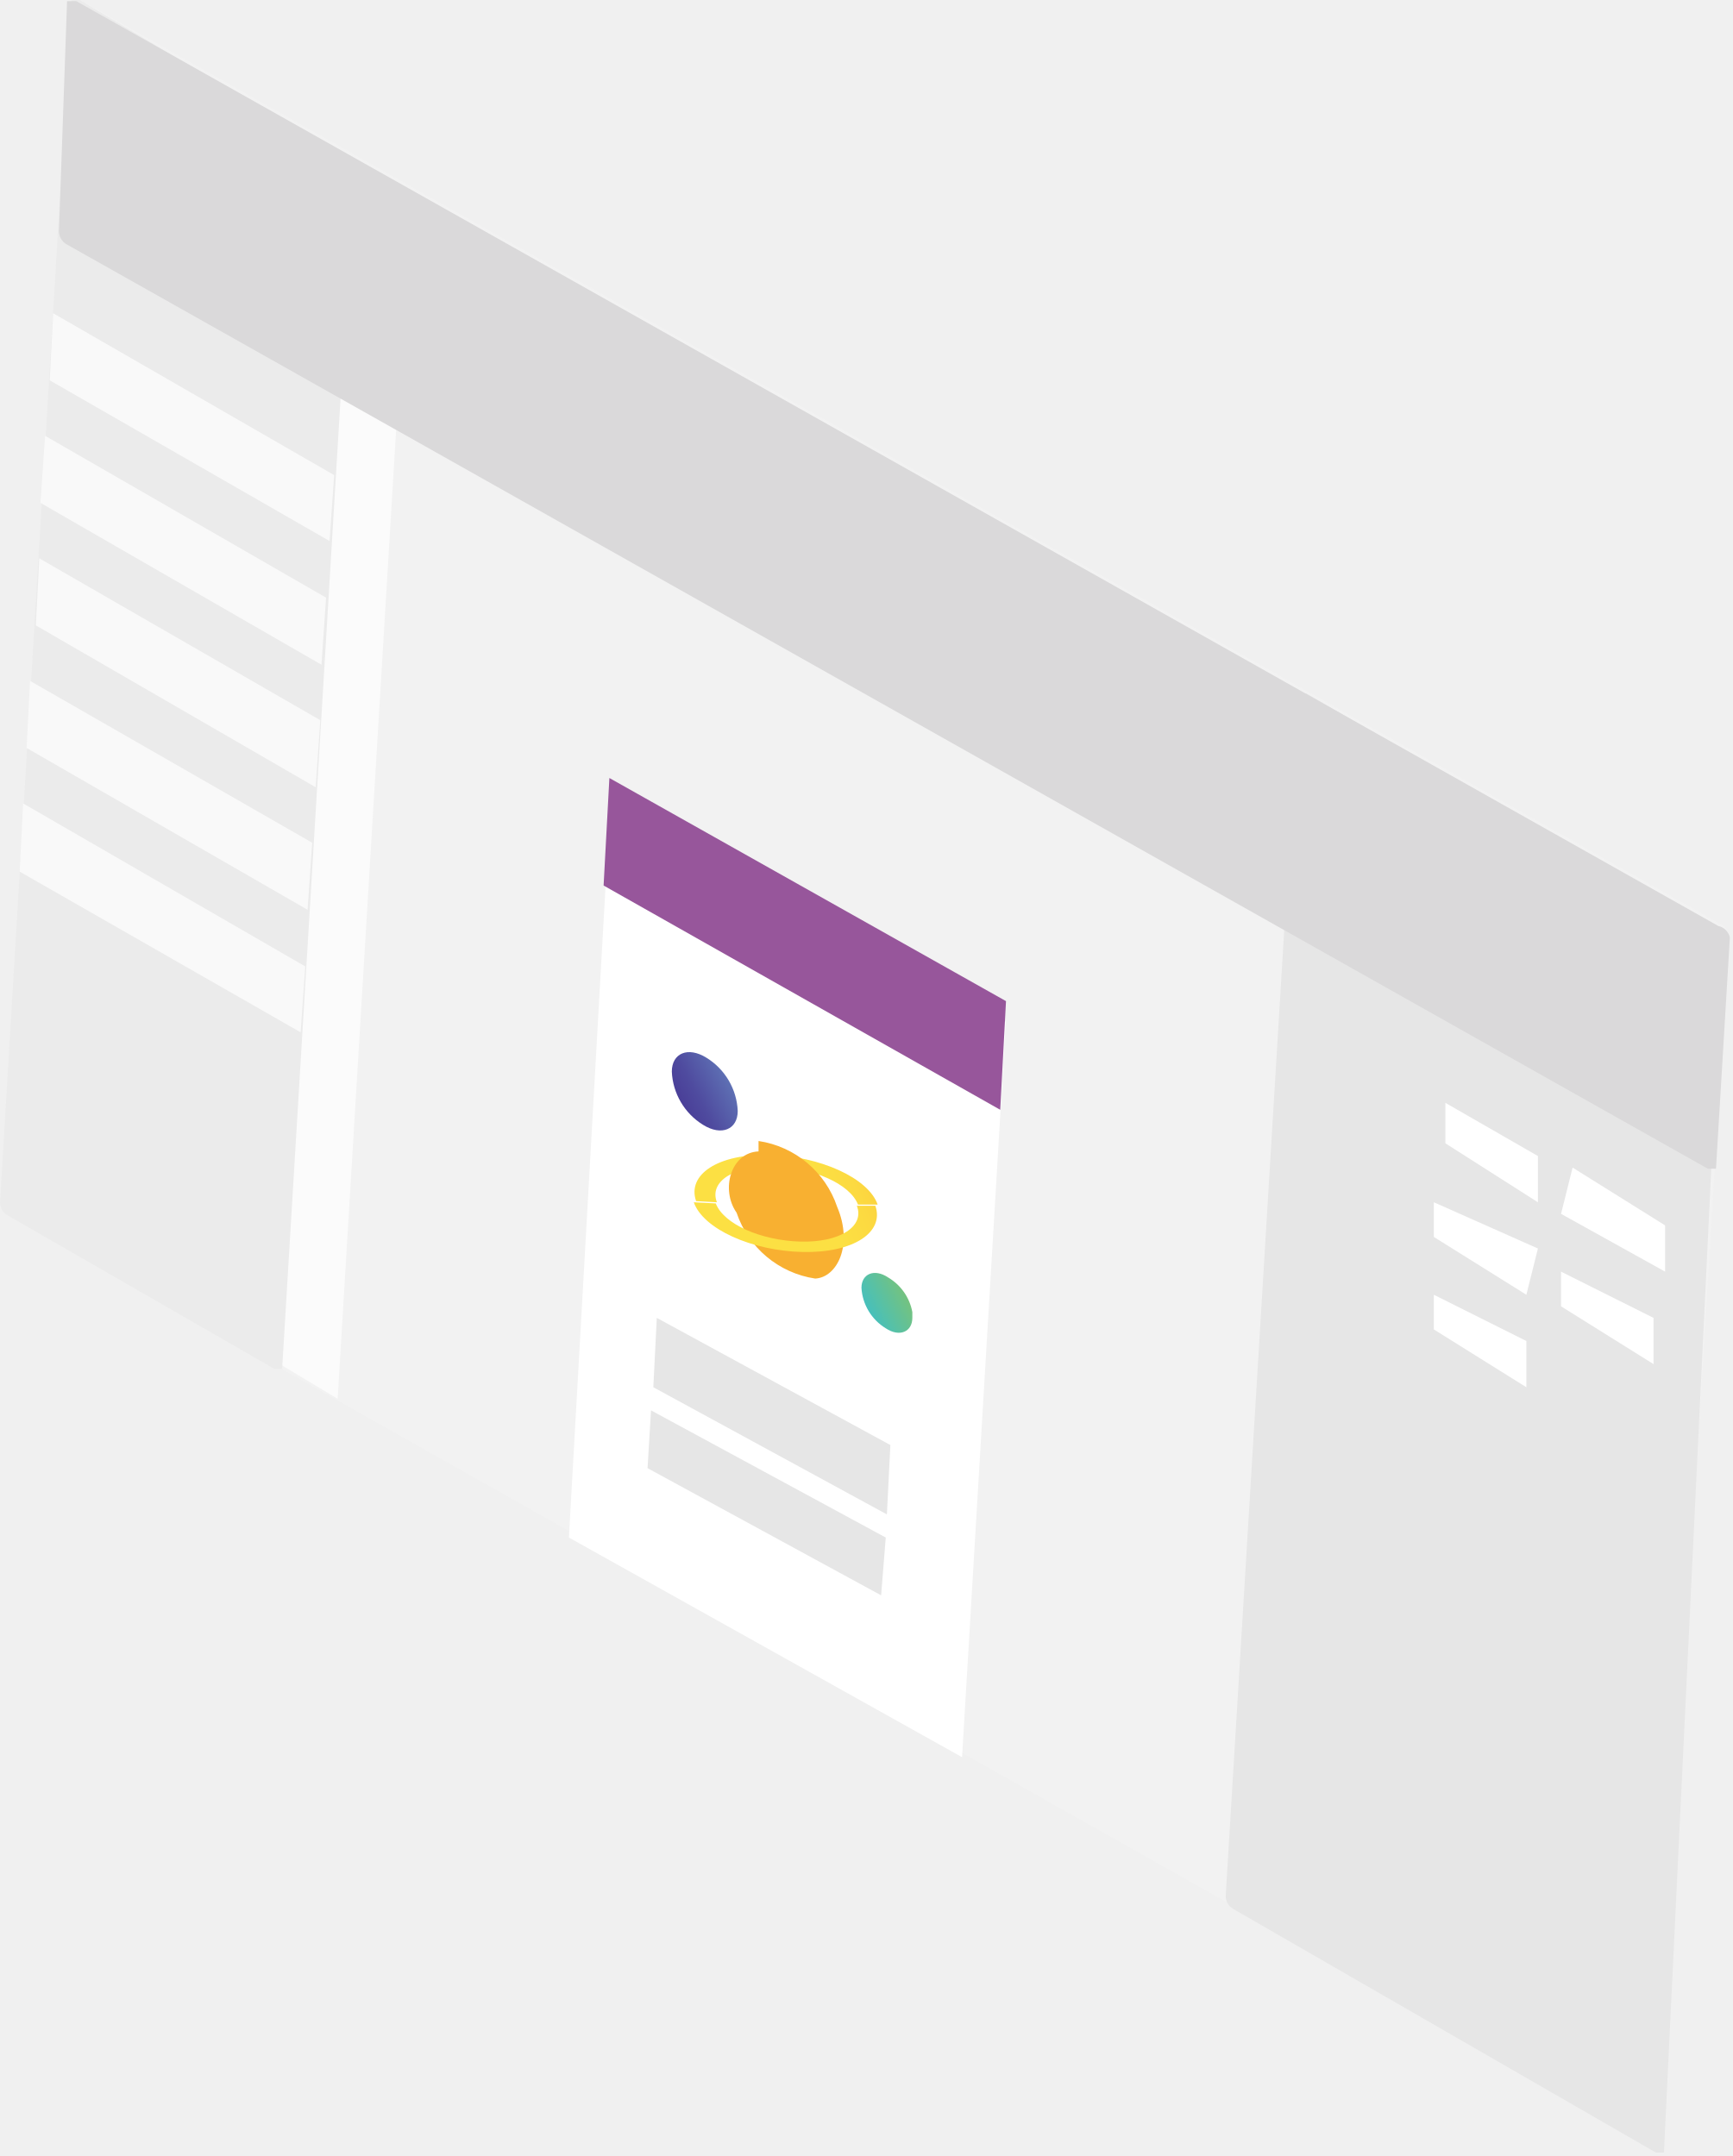
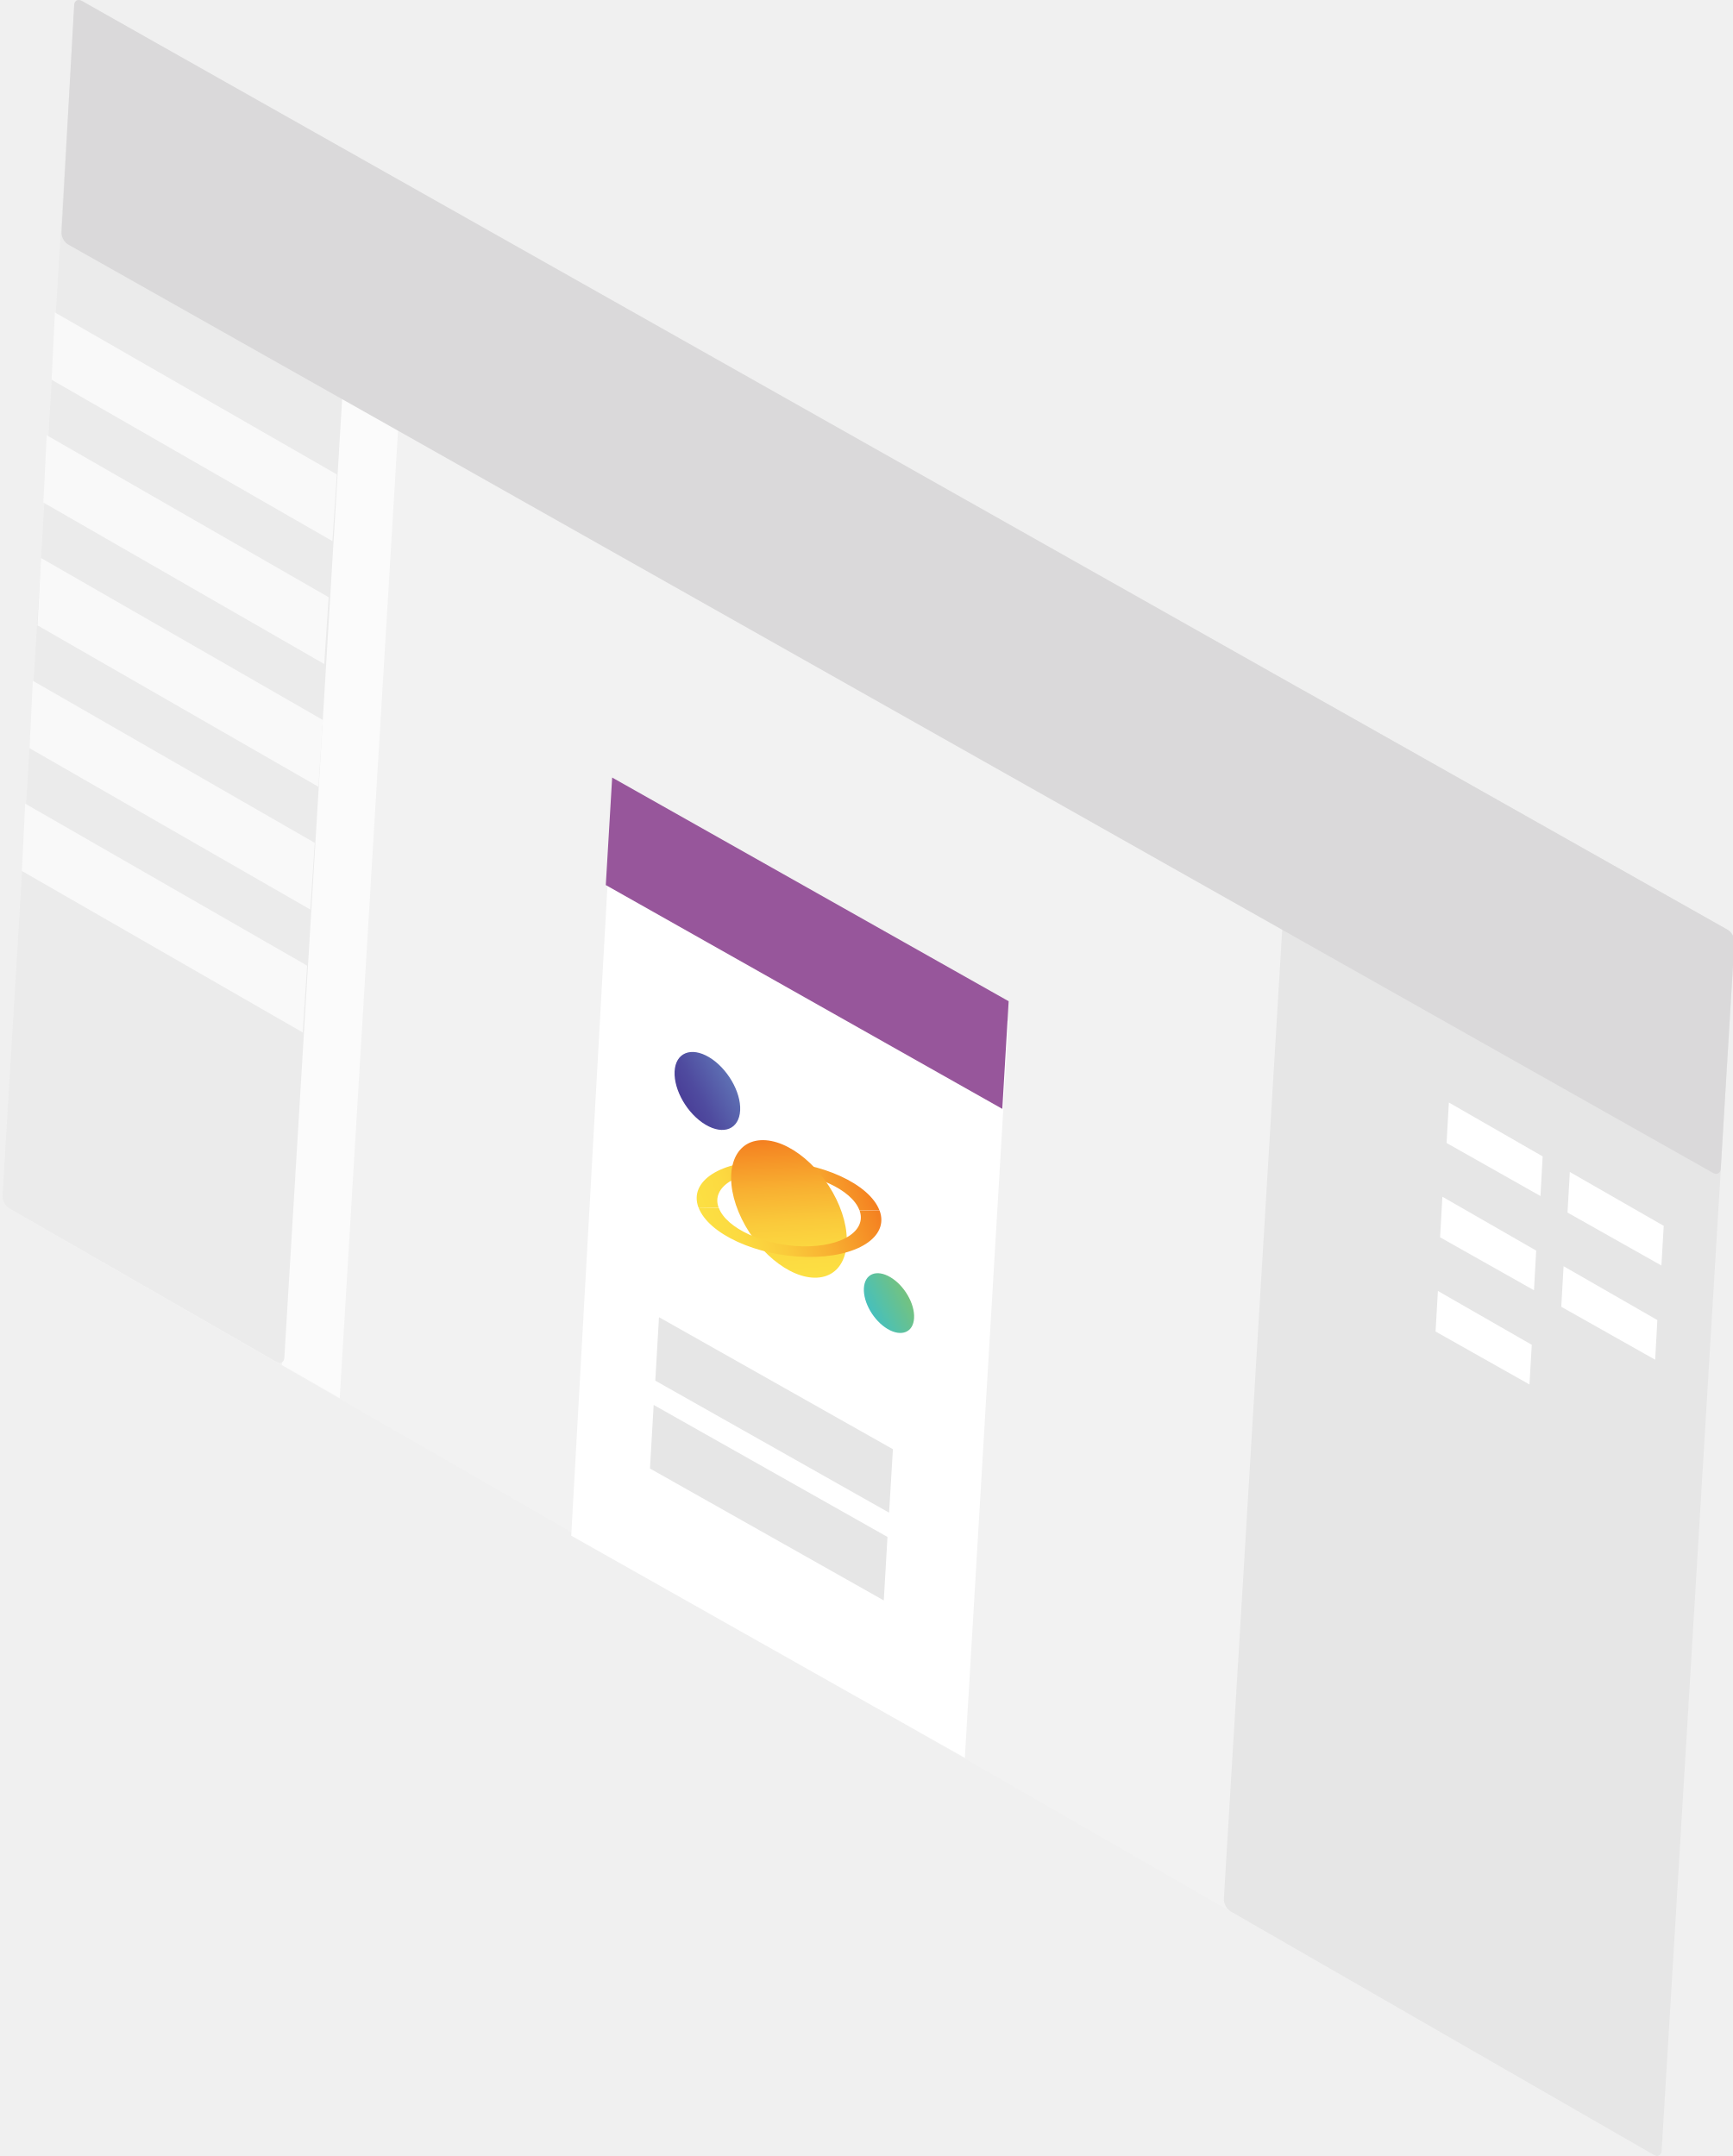
- <svg xmlns="http://www.w3.org/2000/svg" xmlns:xlink="http://www.w3.org/1999/xlink" viewBox="0 0 14.98 18.65">
-   <defs>
-     <style>.cls-1{fill:#f2f2f2;}.cls-2{fill:#fbfbfb;}.cls-3{fill:#ebebeb;}.cls-4{fill:#f9f9f9;}.cls-5{fill:#e6e6e6;}.cls-6{fill:#fff;}.cls-7{fill:#dad9da;}.cls-8{fill:#97569b;}.cls-9{fill:url(#linear-gradient);}.cls-10{fill:url(#d);}.cls-11{fill:url(#c);}.cls-12{fill:url(#b);}.cls-13{fill:url(#a);}</style>
-     <linearGradient id="linear-gradient" y2="169" gradientUnits="userSpaceOnUse" x2="-264" gradientTransform="matrix(.87 .01 .43 1.15 166 -181)" y1="169" x1="-266">
-       <stop stop-color="#fce043" offset="0" />
-       <stop stop-color="#fcda41" offset=".17" />
-       <stop stop-color="#faca3b" offset=".4" />
-       <stop stop-color="#f8af31" offset=".65" />
-       <stop stop-color="#f58a24" offset=".93" />
-       <stop stop-color="#f47f20" offset="1" />
+ <svg xmlns="http://www.w3.org/2000/svg" version="1.1" id="Layer_1" x="0px" y="0px" viewBox="0 0 14.98 18.65" style="enable-background:new 0 0 14.98 18.65;" xml:space="preserve">
+   <style type="text/css">
+ 	.st0{fill:#F2F2F2;}
+ 	.st1{fill:#FBFBFB;}
+ 	.st2{fill:#EBEBEB;}
+ 	.st3{fill:#F9F9F9;}
+ 	.st4{fill:#E6E6E6;}
+ 	.st5{fill:#FFFFFF;}
+ 	.st6{fill:#DAD9DA;}
+ 	.st7{fill:#97569B;}
+ 	.st8{fill:url(#SVGID_1_);}
+ 	.st9{fill:url(#SVGID_2_);}
+ 	.st10{fill:url(#SVGID_3_);}
+ 	.st11{fill:url(#SVGID_4_);}
+ 	.st12{fill:url(#SVGID_5_);}
+ </style>
+   <g>
+     <g>
+       <g>
+         <path class="st0" d="M0.078,10.454c-0.034-0.02-0.06-0.068-0.058-0.108L0.641,0.044     c0.002-0.04,0.033-0.056,0.067-0.036l14.232,8.035C14.975,8.062,15.001,8.11,14.999,8.15     l-0.63,10.455c-0.002,0.04-0.032,0.056-0.067,0.036L0.078,10.454z" />
+       </g>
+       <polygon class="st1" points="3.567,1.655 2.938,12.095 2.437,11.807 3.067,1.361   " />
+       <g>
+         <g>
+           <path class="st2" d="M0.71,0.006C0.675-0.014,0.645,0.002,0.643,0.042L0.021,10.344      c-0.002,0.04,0.024,0.088,0.058,0.108l2.313,1.329c0.034,0.02,0.064,0.004,0.067-0.036      L3.08,1.443c0.002-0.04-0.024-0.088-0.058-0.108L0.71,0.006z" />
+         </g>
+         <polygon class="st3" points="0.446,3.285 2.875,4.681 2.913,4.104 0.475,2.703    " />
+         <polygon class="st3" points="0.375,4.347 2.804,5.744 2.842,5.166 0.404,3.765    " />
+         <polygon class="st3" points="0.325,5.41 2.754,6.806 2.792,6.228 0.355,4.827    " />
+         <polygon class="st3" points="0.255,6.472 2.684,7.868 2.722,7.291 0.284,5.889    " />
+         <polygon class="st3" points="0.189,7.534 2.618,8.931 2.656,8.353 0.218,6.952    " />
+       </g>
+       <g>
+         <g>
+           <path class="st4" d="M11.278,5.975c-0.034-0.019-0.065-0.003-0.067,0.036l-0.627,10.415      c-0.002,0.04,0.024,0.088,0.058,0.108l3.661,2.107c0.034,0.02,0.064,0.004,0.067-0.036      l0.63-10.455c0.002-0.04-0.024-0.088-0.058-0.107L11.278,5.975z" />
+         </g>
+         <g>
+           <g>
+             <polygon class="st5" points="12.53,9.537 12.51,9.887 13.322,10.346 13.341,10.003      " />
+             <polygon class="st5" points="13.576,10.138 13.556,10.489 14.368,10.947 14.388,10.604      " />
+           </g>
+           <g>
+             <polygon class="st5" points="12.474,10.352 12.454,10.703 13.266,11.161 13.285,10.818      " />
+             <polygon class="st5" points="13.522,10.953 13.502,11.304 14.314,11.762 14.333,11.419      " />
+           </g>
+           <polygon class="st5" points="12.435,11.167 12.415,11.518 13.227,11.976 13.247,11.633     " />
+         </g>
+       </g>
+       <g>
+         <path class="st6" d="M0.532,2.009c-0.002,0.04,0.024,0.088,0.059,0.107l14.223,8.03     c0.034,0.019,0.065,0.003,0.067-0.036l0.118-1.96c0.002-0.04-0.024-0.088-0.058-0.107     L0.708,0.008c-0.034-0.019-0.065-0.003-0.067,0.036L0.532,2.009z" />
+       </g>
+       <g>
+         <polyline class="st5" points="8.723,8.833 5.296,6.899 4.94,13.284 8.344,15.206 8.723,8.812    " />
+         <polygon class="st7" points="5.239,7.656 8.668,9.592 8.723,8.661 5.294,6.726    " />
+       </g>
+     </g>
+     <g>
+       <linearGradient id="SVGID_1_" gradientUnits="userSpaceOnUse" x1="-244.553" y1="196.826" x2="-242.757" y2="196.826" gradientTransform="matrix(0.87157 0.01476 0.42838 1.15461 134.7944 -213.4089)">
+         <stop offset="0" style="stop-color:#FCE043" />
+         <stop offset="0.173" style="stop-color:#FCDA41" />
+         <stop offset="0.4" style="stop-color:#FACA3B" />
+         <stop offset="0.655" style="stop-color:#F8AF31" />
+         <stop offset="0.929" style="stop-color:#F58A24" />
+         <stop offset="1" style="stop-color:#F47F20" />
+       </linearGradient>
+       <path class="st8" d="M6.215,10.447c-0.066-0.178,0.153-0.318,0.489-0.312s0.662,0.155,0.728,0.333    l0.174,0.003c-0.085-0.229-0.504-0.421-0.937-0.428c-0.432-0.007-0.714,0.172-0.629,0.401    L6.215,10.447z" />
+       <linearGradient id="SVGID_2_" gradientUnits="userSpaceOnUse" x1="-533.391" y1="-437.454" x2="-532.361" y2="-437.454" gradientTransform="matrix(-0.47586 -1.15366 0.84658 -0.04903 123.5897 -625.7482)">
+         <stop offset="0" style="stop-color:#FCE043" />
+         <stop offset="0.173" style="stop-color:#FCDA41" />
+         <stop offset="0.4" style="stop-color:#FACA3B" />
+         <stop offset="0.655" style="stop-color:#F8AF31" />
+         <stop offset="0.929" style="stop-color:#F58A24" />
+         <stop offset="1" style="stop-color:#F47F20" />
+       </linearGradient>
+       <path class="st9" d="M6.578,9.863c0.241-0.014,0.546,0.241,0.681,0.569    c0.135,0.328,0.05,0.606-0.191,0.62c-0.241,0.014-0.546-0.241-0.681-0.569    C6.252,10.155,6.337,9.877,6.578,9.863z" />
+       <linearGradient id="SVGID_3_" gradientUnits="userSpaceOnUse" x1="-244.553" y1="197.185" x2="-242.757" y2="197.185" gradientTransform="matrix(0.87157 0.01476 0.42838 1.15461 134.7944 -213.4089)">
+         <stop offset="0" style="stop-color:#FCE043" />
+         <stop offset="0.173" style="stop-color:#FCDA41" />
+         <stop offset="0.4" style="stop-color:#FACA3B" />
+         <stop offset="0.655" style="stop-color:#F8AF31" />
+         <stop offset="0.929" style="stop-color:#F58A24" />
+         <stop offset="1" style="stop-color:#F47F20" />
+       </linearGradient>
+       <path class="st10" d="M6.041,10.445c0.085,0.229,0.504,0.421,0.937,0.428    c0.432,0.007,0.714-0.172,0.629-0.401l-0.174-0.003c0.066,0.178-0.153,0.318-0.489,0.312    c-0.336-0.006-0.662-0.155-0.728-0.333L6.041,10.445z" />
+     </g>
+     <linearGradient id="SVGID_4_" gradientUnits="userSpaceOnUse" x1="-1.312" y1="215.154" x2="-0.977" y2="214.858" gradientTransform="matrix(0.96974 0.57735 -0.05241 1 20.06653 -203.0734)">
+       <stop offset="0" style="stop-color:#46C0BC" />
+       <stop offset="1" style="stop-color:#74C280" />
    </linearGradient>
-     <linearGradient id="d" y2="-291" xlink:href="#linear-gradient" x2="-1.06e3" gradientTransform="matrix(-.48 -1.15 .85 -.05 -249 -1.22e3)" y1="-291" x1="-1.06e3" />
-     <linearGradient id="c" y2="169" xlink:href="#linear-gradient" x2="-264" y1="169" x1="-266" />
-     <linearGradient id="b" y2="4.41" gradientUnits="userSpaceOnUse" x2="8.37" gradientTransform="matrix(.97 .58 -.05 1 -.04 1.99)" y1="4.7" x1="8.03">
-       <stop stop-color="#46c0bc" offset="0" />
-       <stop stop-color="#74c280" offset="1" />
+     <path class="st11" d="M7.905,11.401c-0.006,0.124-0.109,0.166-0.229,0.095   c-0.12-0.071-0.212-0.229-0.205-0.353s0.109-0.166,0.229-0.095S7.912,11.277,7.905,11.401z" />
+     <linearGradient id="SVGID_5_" gradientUnits="userSpaceOnUse" x1="-3.03" y1="214.327" x2="-2.593" y2="213.94" gradientTransform="matrix(0.96974 0.57735 -0.05241 1 20.06653 -203.0734)">
+       <stop offset="0" style="stop-color:#4A3F98" />
+       <stop offset="0.326" style="stop-color:#4F4B9F" />
+       <stop offset="0.915" style="stop-color:#5C6BB1" />
+       <stop offset="1" style="stop-color:#5E70B4" />
    </linearGradient>
-     <linearGradient id="a" y2="3.49" gradientUnits="userSpaceOnUse" x2="6.75" gradientTransform="matrix(.97 .58 -.05 1 -.04 1.99)" y1="3.87" x1="6.31">
-       <stop stop-color="#4a3f98" offset="0" />
-       <stop stop-color="#4f4b9f" offset=".33" />
-       <stop stop-color="#5c6bb1" offset=".91" />
-       <stop stop-color="#5e70b4" offset="1" />
-     </linearGradient>
-   </defs>
-   <g data-name="Layer 2">
-     <g data-name="Layer 2">
-       <path class="cls-1" d="m0.06 10.5a0.13 0.13 0 0 1 -0.06 -0.1l0.62-10.4a0 0 0 0 1 0.07 0l14.2 8a0.13 0.13 0 0 1 0.06 0.11l-0.63 10.4a0 0 0 0 1 -0.07 0z" />
-       <polygon points="3.55 1.66 2.92 12.1 2.42 11.8 3.05 1.36" class="cls-2" />
-       <path class="cls-3" d="m0.69 0a0 0 0 0 0 -0.07 0l-0.62 10.4a0.13 0.13 0 0 0 0.06 0.11l2.31 1.33a0 0 0 0 0 0.07 0l0.62-10.3a0.13 0.13 0 0 0 -0.06 -0.16z" />
-       <polygon points="0.43 3.29 2.85 4.68 2.89 4.11 0.46 2.71" class="cls-4" />
-       <polygon points="0.35 4.35 2.78 5.75 2.82 5.17 0.39 3.77" class="cls-4" />
-       <polygon points="0.31 5.41 2.73 6.81 2.77 6.23 0.34 4.83" class="cls-4" />
-       <polygon points="0.23 6.47 2.66 7.87 2.7 7.29 0.26 5.89" class="cls-4" />
-       <polygon points="0.17 7.54 2.6 8.93 2.64 8.36 0.2 6.95" class="cls-4" />
-       <path class="cls-5" d="m11.3 6a0 0 0 0 0 -0.07 0l-0.63 10.4a0.13 0.13 0 0 0 0.06 0.11l3.66 2.11a0 0 0 0 0 0.07 0l0.5-10.4a0.13 0.13 0 0 0 -0.1 -0.2z" />
-       <polygon points="12.5 9.54 12.5 9.89 13.3 10.4 13.3 10" class="cls-6" />
-       <polygon points="13.6 10.1 13.5 10.5 14.4 11 14.4 10.6" class="cls-6" />
-       <polygon points="12.4 10.4 12.4 10.7 13.2 11.2 13.3 10.8" class="cls-6" />
-       <polygon points="13.5 11 13.5 11.3 14.3 11.8 14.3 11.4" class="cls-6" />
-       <polygon points="12.4 11.2 12.4 11.5 13.2 12 13.2 11.6" class="cls-6" />
-       <path class="cls-7" d="m0.51 2a0.13 0.13 0 0 0 0.06 0.11l14.2 8a0 0 0 0 0 0.07 0l0.12-2a0.13 0.13 0 0 0 -0.1 -0.1l-14.2-8a0 0 0 0 0 -0.08 0z" />
-       <polyline points="8.7 8.84 5.28 6.9 4.92 13.3 8.32 15.2 8.7 8.81" class="cls-6" />
-       <polygon points="5.22 7.66 8.65 9.6 8.7 8.66 5.27 6.73" class="cls-8" />
-       <path class="cls-9" d="m6.2 10.4c-0.07-0.18 0.15-0.32 0.49-0.31s0.66 0.15 0.73 0.33h0.17c-0.08-0.23-0.5-0.42-0.94-0.43s-0.71 0.17-0.63 0.4z" />
-       <path class="cls-10" d="m6.56 9.87a0.85 0.85 0 0 1 0.68 0.57c0.14 0.33 0 0.61-0.19 0.62a0.85 0.85 0 0 1 -0.68 -0.57c-0.14-0.2-0.05-0.52 0.19-0.53z" />
-       <path class="cls-11" d="m6 10.4c0.08 0.23 0.5 0.42 0.94 0.43s0.71-0.17 0.63-0.4h-0.16c0.07 0.18-0.15 0.32-0.49 0.31s-0.66-0.15-0.73-0.33z" />
-       <path class="cls-12" d="m7.89 11.4c0 0.12-0.11 0.17-0.23 0.09a0.44 0.44 0 0 1 -0.21 -0.35c0-0.12 0.11-0.17 0.23-0.09a0.44 0.44 0 0 1 0.21 0.3z" />
-       <path class="cls-13" d="m6.38 9.61c0 0.16-0.14 0.22-0.3 0.12a0.57 0.57 0 0 1 -0.27 -0.46c0-0.16 0.14-0.22 0.3-0.12a0.57 0.57 0 0 1 0.27 0.46z" />
-       <polygon points="5.65 12 7.67 13.1 7.7 12.5 5.68 11.4" class="cls-5" />
-       <polygon points="5.6 12.7 7.62 13.8 7.66 13.3 5.63 12.2" class="cls-5" />
-     </g>
+     <path class="st12" d="M6.401,9.605C6.392,9.767,6.259,9.822,6.102,9.729S5.826,9.43,5.834,9.268   c0.008-0.161,0.142-0.216,0.298-0.123S6.409,9.444,6.401,9.605z" />
+     <polygon class="st4" points="5.667,11.943 7.689,13.085 7.722,12.536 5.699,11.394  " />
+     <polygon class="st4" points="5.621,12.703 7.643,13.844 7.675,13.295 5.653,12.153  " />
  </g>
</svg>
